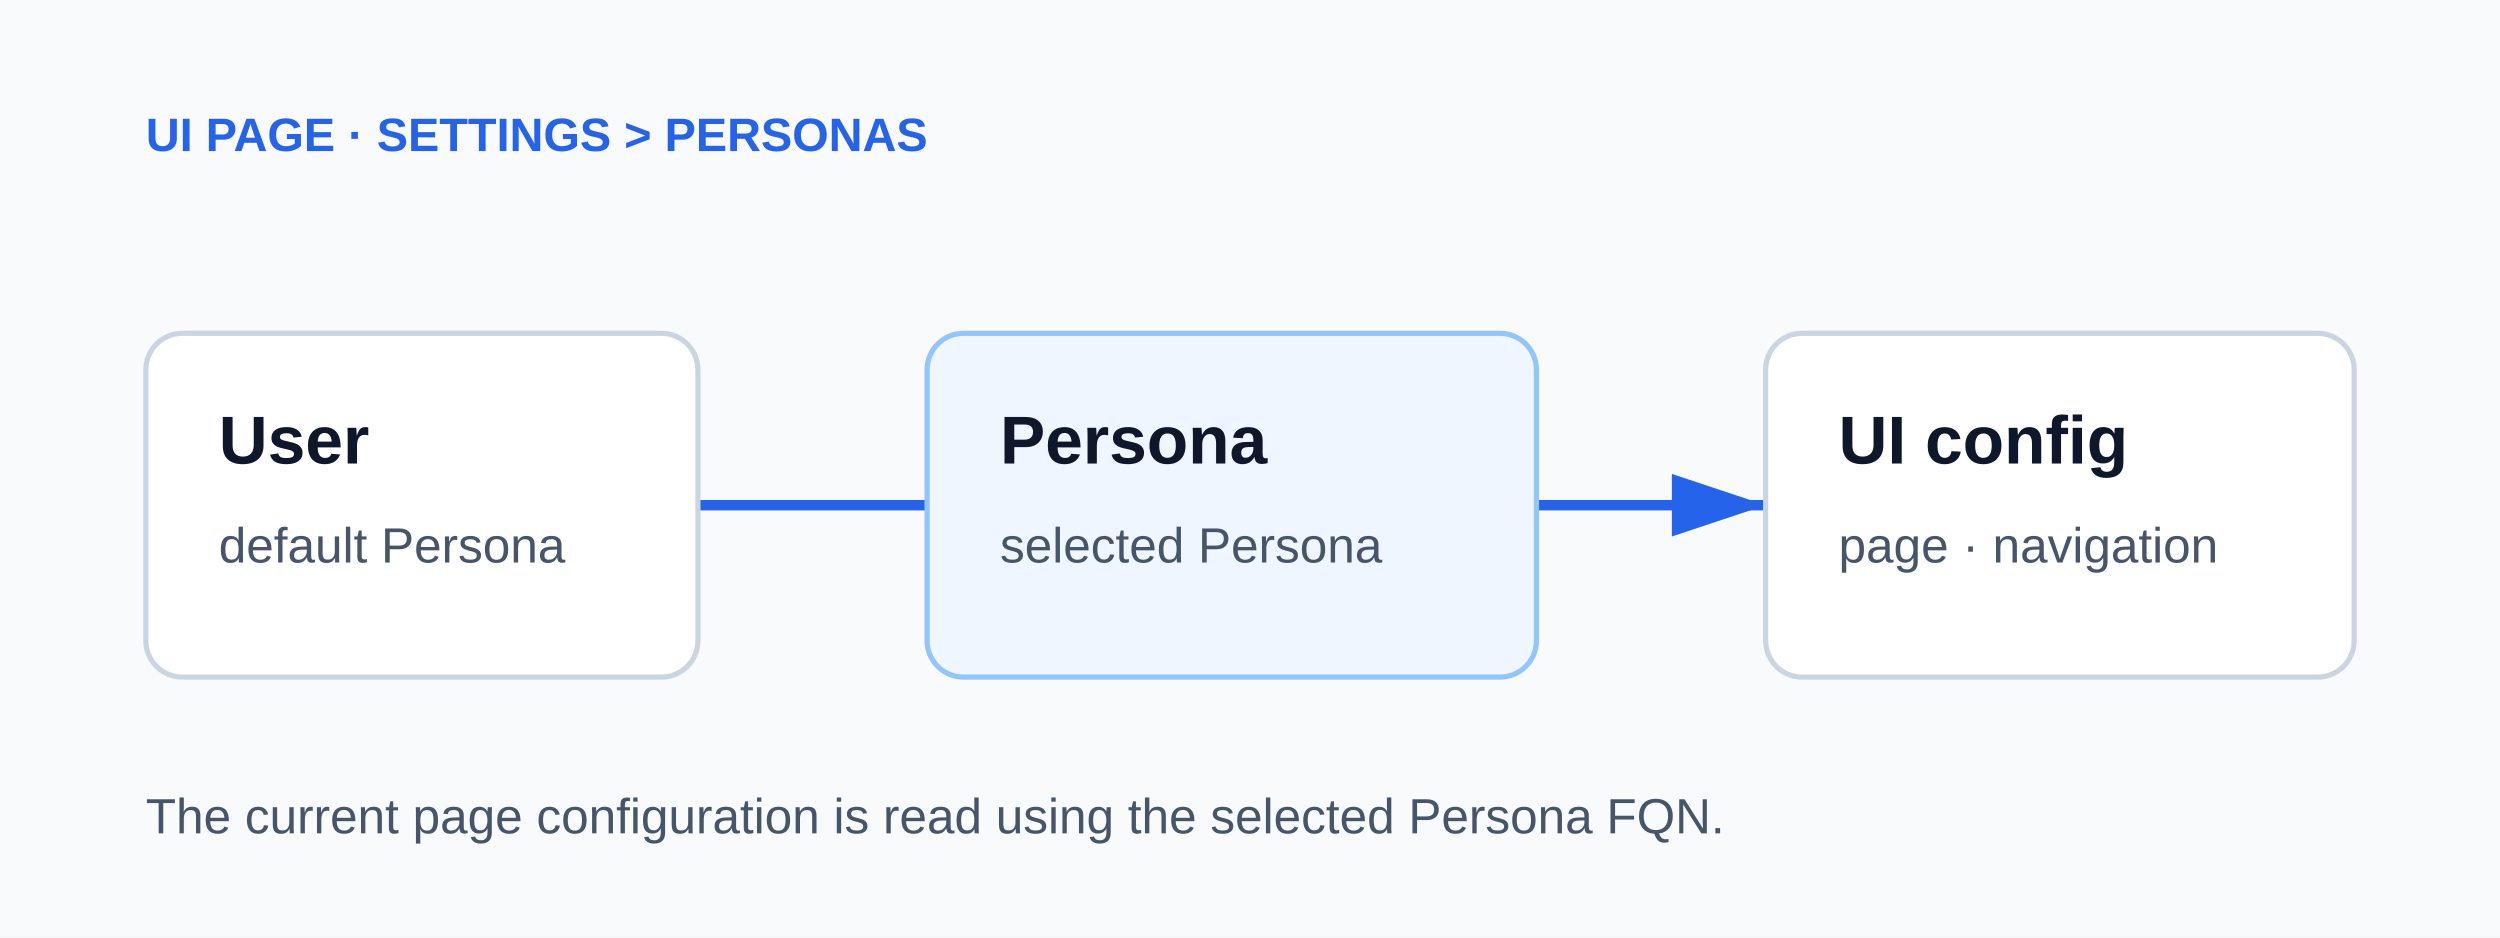
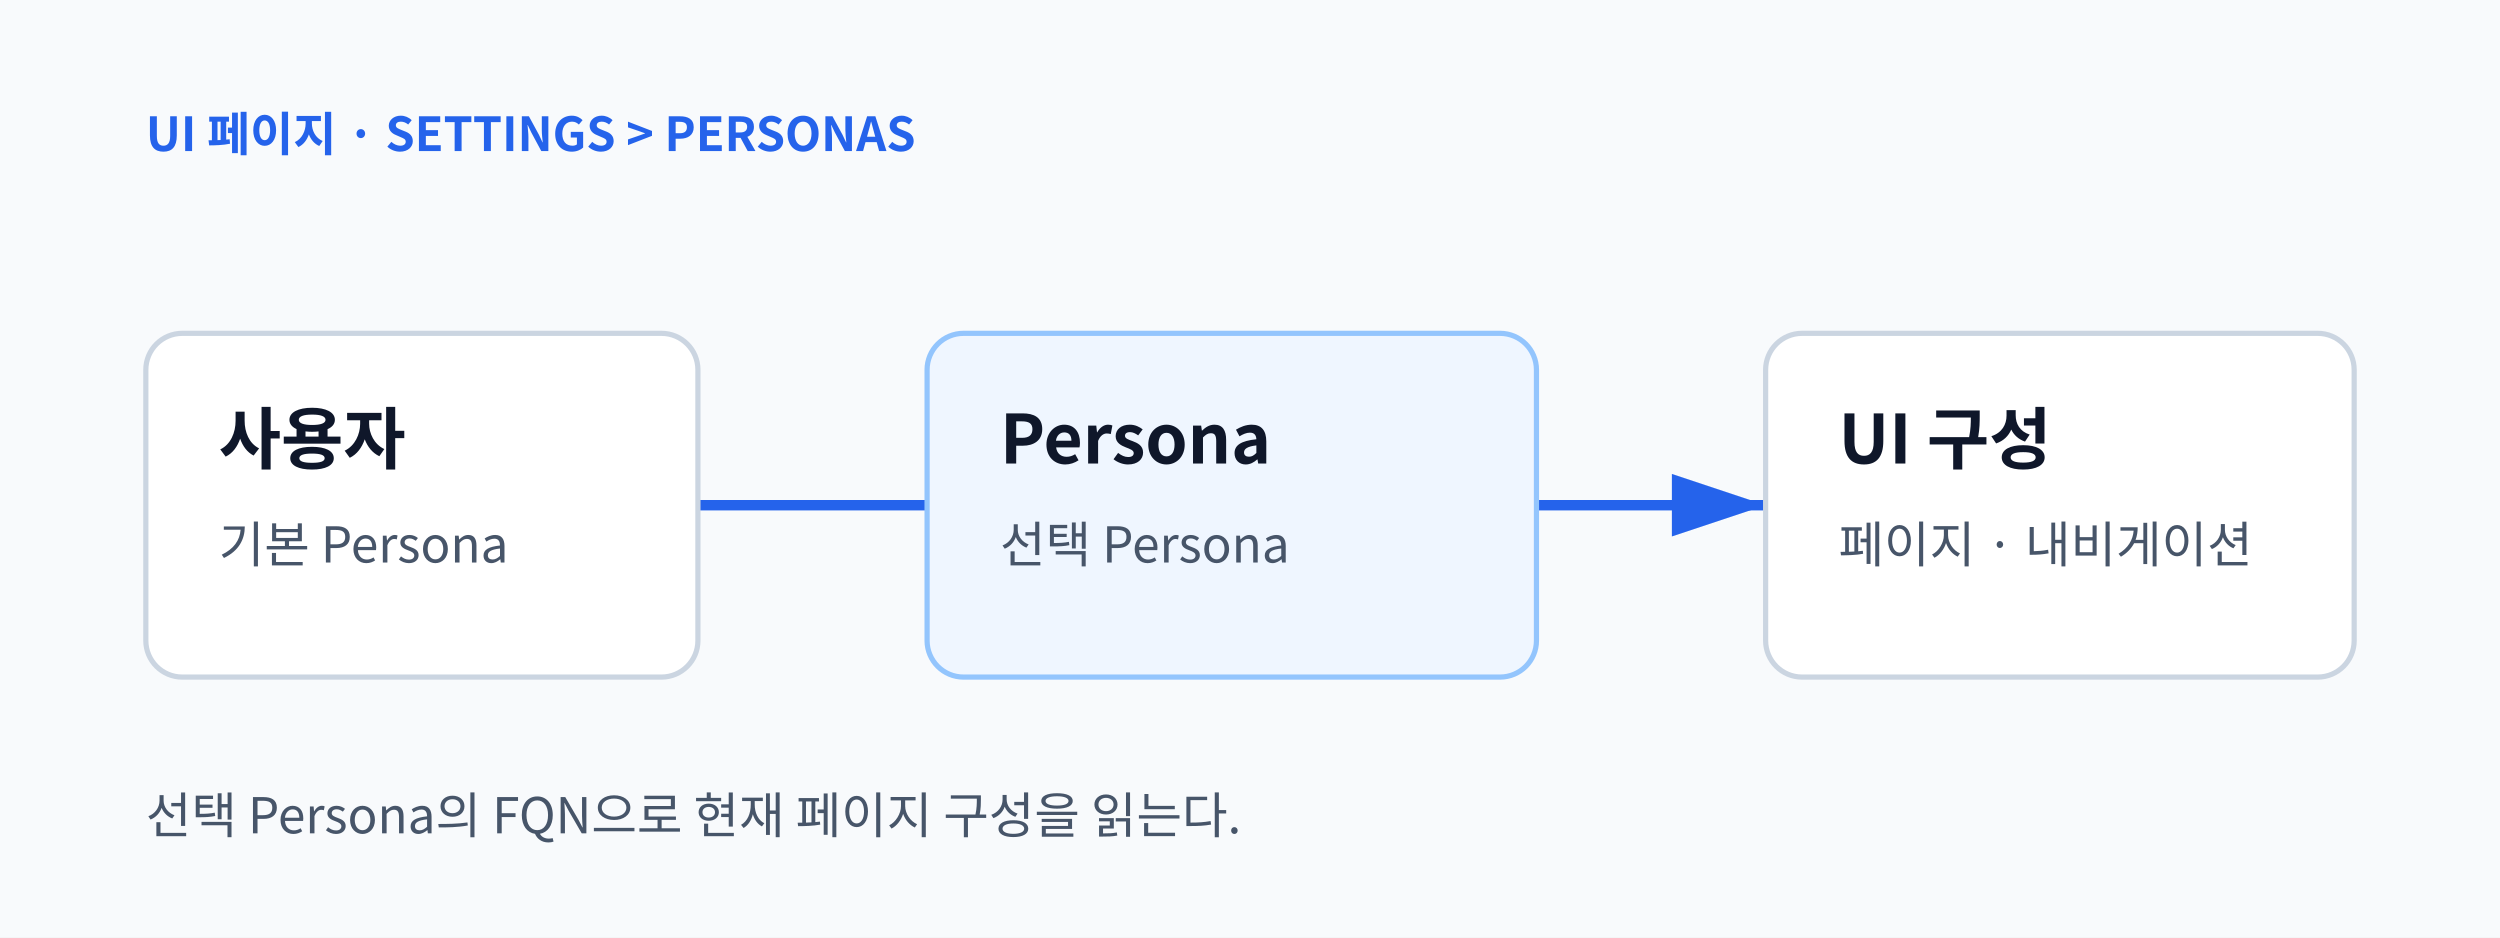
<svg xmlns="http://www.w3.org/2000/svg" width="960" height="360" viewBox="0 0 960 360" role="img" aria-label="User, selected persona and page configuration flow">
  <defs>
    <marker id="a" markerWidth="10" markerHeight="10" refX="9" refY="3" orient="auto" markerUnits="strokeWidth">
      <path d="M0,0 L0,6 L9,3 z" fill="#2563eb" />
    </marker>
-     <style>.s{font-family:Arial,'Apple SD Gothic Neo',sans-serif;fill:#475569;font-size:19px}.h{font-family:Arial,'Apple SD Gothic Neo',sans-serif;fill:#0f172a;font-size:26px;font-weight:700}.k{font-family:Arial,'Apple SD Gothic Neo',sans-serif;fill:#2563eb;font-size:18px;font-weight:700}</style>
+     <style>.s{font-family:'Apple SD Gothic Neo','Noto Sans CJK KR',Arial,sans-serif;fill:#475569;font-size:19px}.h{font-family:'Apple SD Gothic Neo','Noto Sans CJK KR',Arial,sans-serif;fill:#0f172a;font-size:26px;font-weight:700}.k{font-family:'Apple SD Gothic Neo','Noto Sans CJK KR',Arial,sans-serif;fill:#2563eb;font-size:18px;font-weight:700}</style>
  </defs>
  <rect width="960" height="360" fill="#f8fafc" />
-   <text x="56" y="58" class="k">UI PAGE · SETTINGS &gt; PERSONAS</text>
+   <text x="56" y="58" class="k">UI 페이지 · SETTINGS &gt; PERSONAS</text>
  <path d="M268 194 H356 M590 194 H678" fill="none" stroke="#2563eb" stroke-width="4" marker-end="url(#a)" />
  <rect x="56" y="128" width="212" height="132" rx="14" fill="#fff" stroke="#cbd5e1" stroke-width="2" />
-   <text x="84" y="178" class="h">User</text>
-   <text x="84" y="216" class="s">default Persona</text>
+   <text x="84" y="178" class="h">사용자</text>
+   <text x="84" y="216" class="s">기본 Persona</text>
  <rect x="356" y="128" width="234" height="132" rx="14" fill="#eff6ff" stroke="#93c5fd" stroke-width="2" />
  <text x="384" y="178" class="h">Persona</text>
-   <text x="384" y="216" class="s">selected Persona</text>
+   <text x="384" y="216" class="s">선택 Persona</text>
  <rect x="678" y="128" width="226" height="132" rx="14" fill="#fff" stroke="#cbd5e1" stroke-width="2" />
-   <text x="706" y="178" class="h">UI config</text>
-   <text x="706" y="216" class="s">page · navigation</text>
-   <text x="56" y="320" class="s">The current page configuration is read using the selected Persona FQN.</text>
+   <text x="706" y="178" class="h">UI 구성</text>
+   <text x="706" y="216" class="s">페이지 · 내비게이션</text>
+   <text x="56" y="320" class="s">선택 Persona의 FQN으로 현재 페이지 구성을 읽는다.</text>
</svg>
